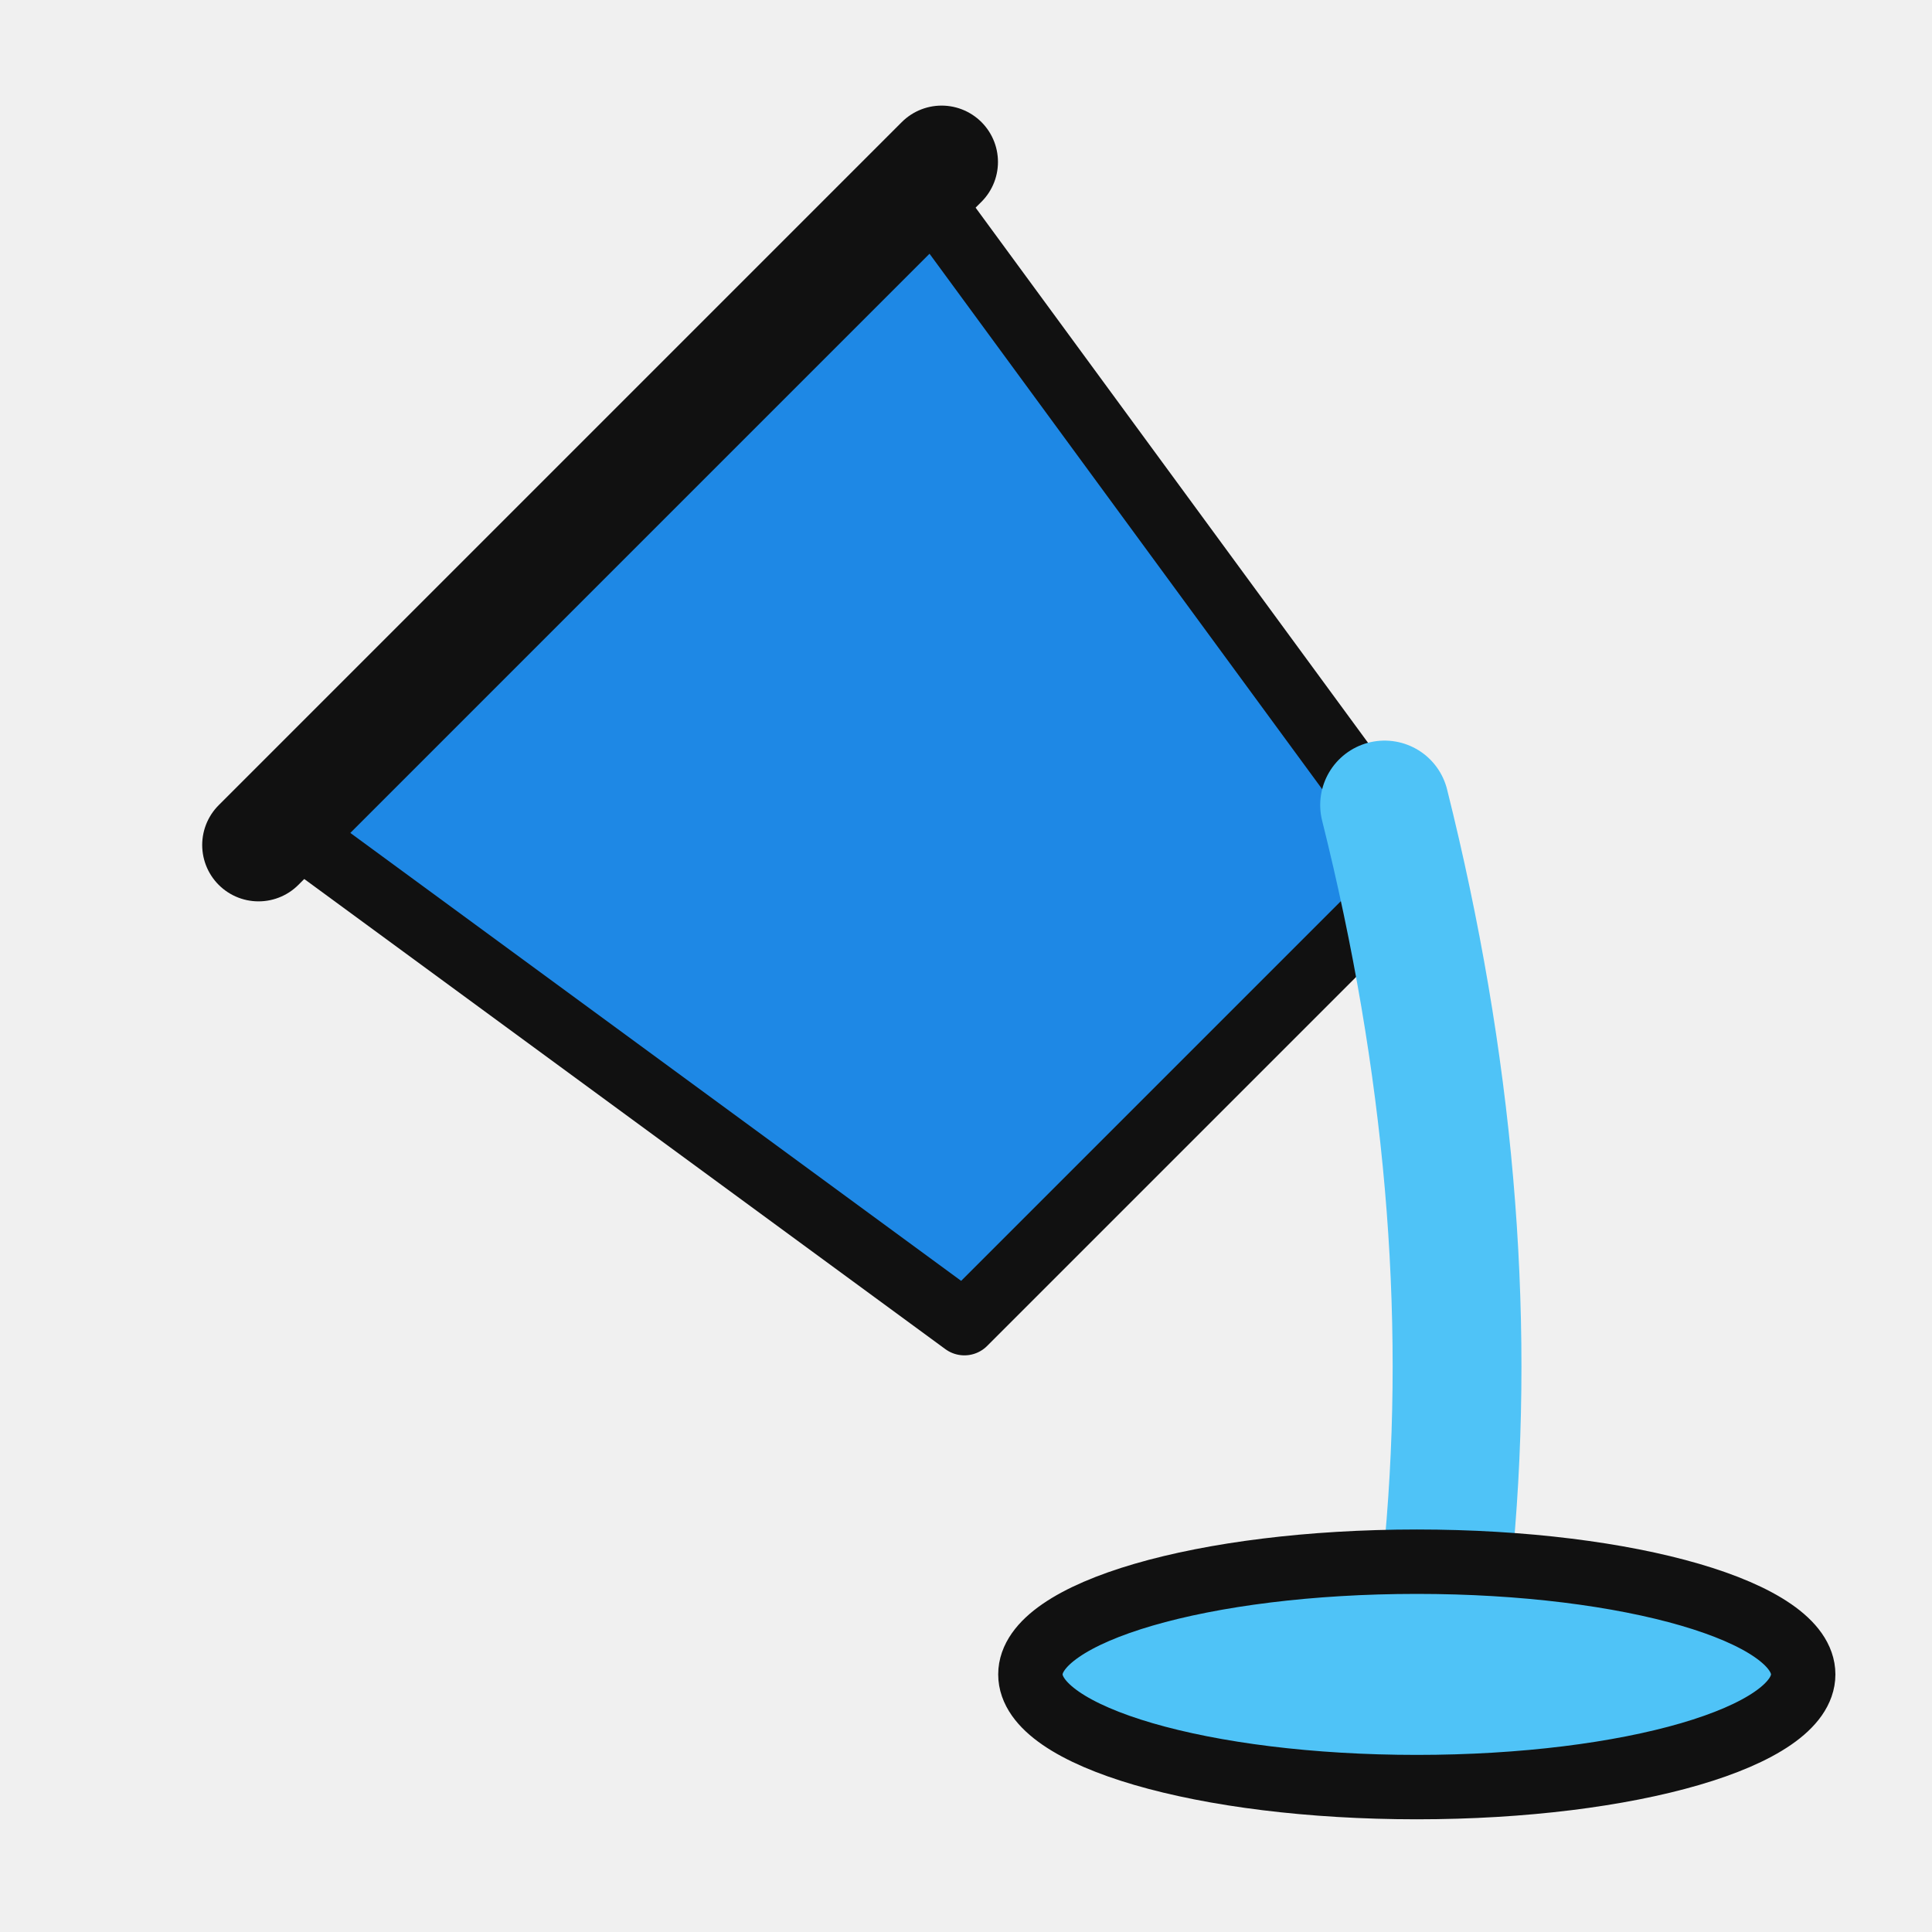
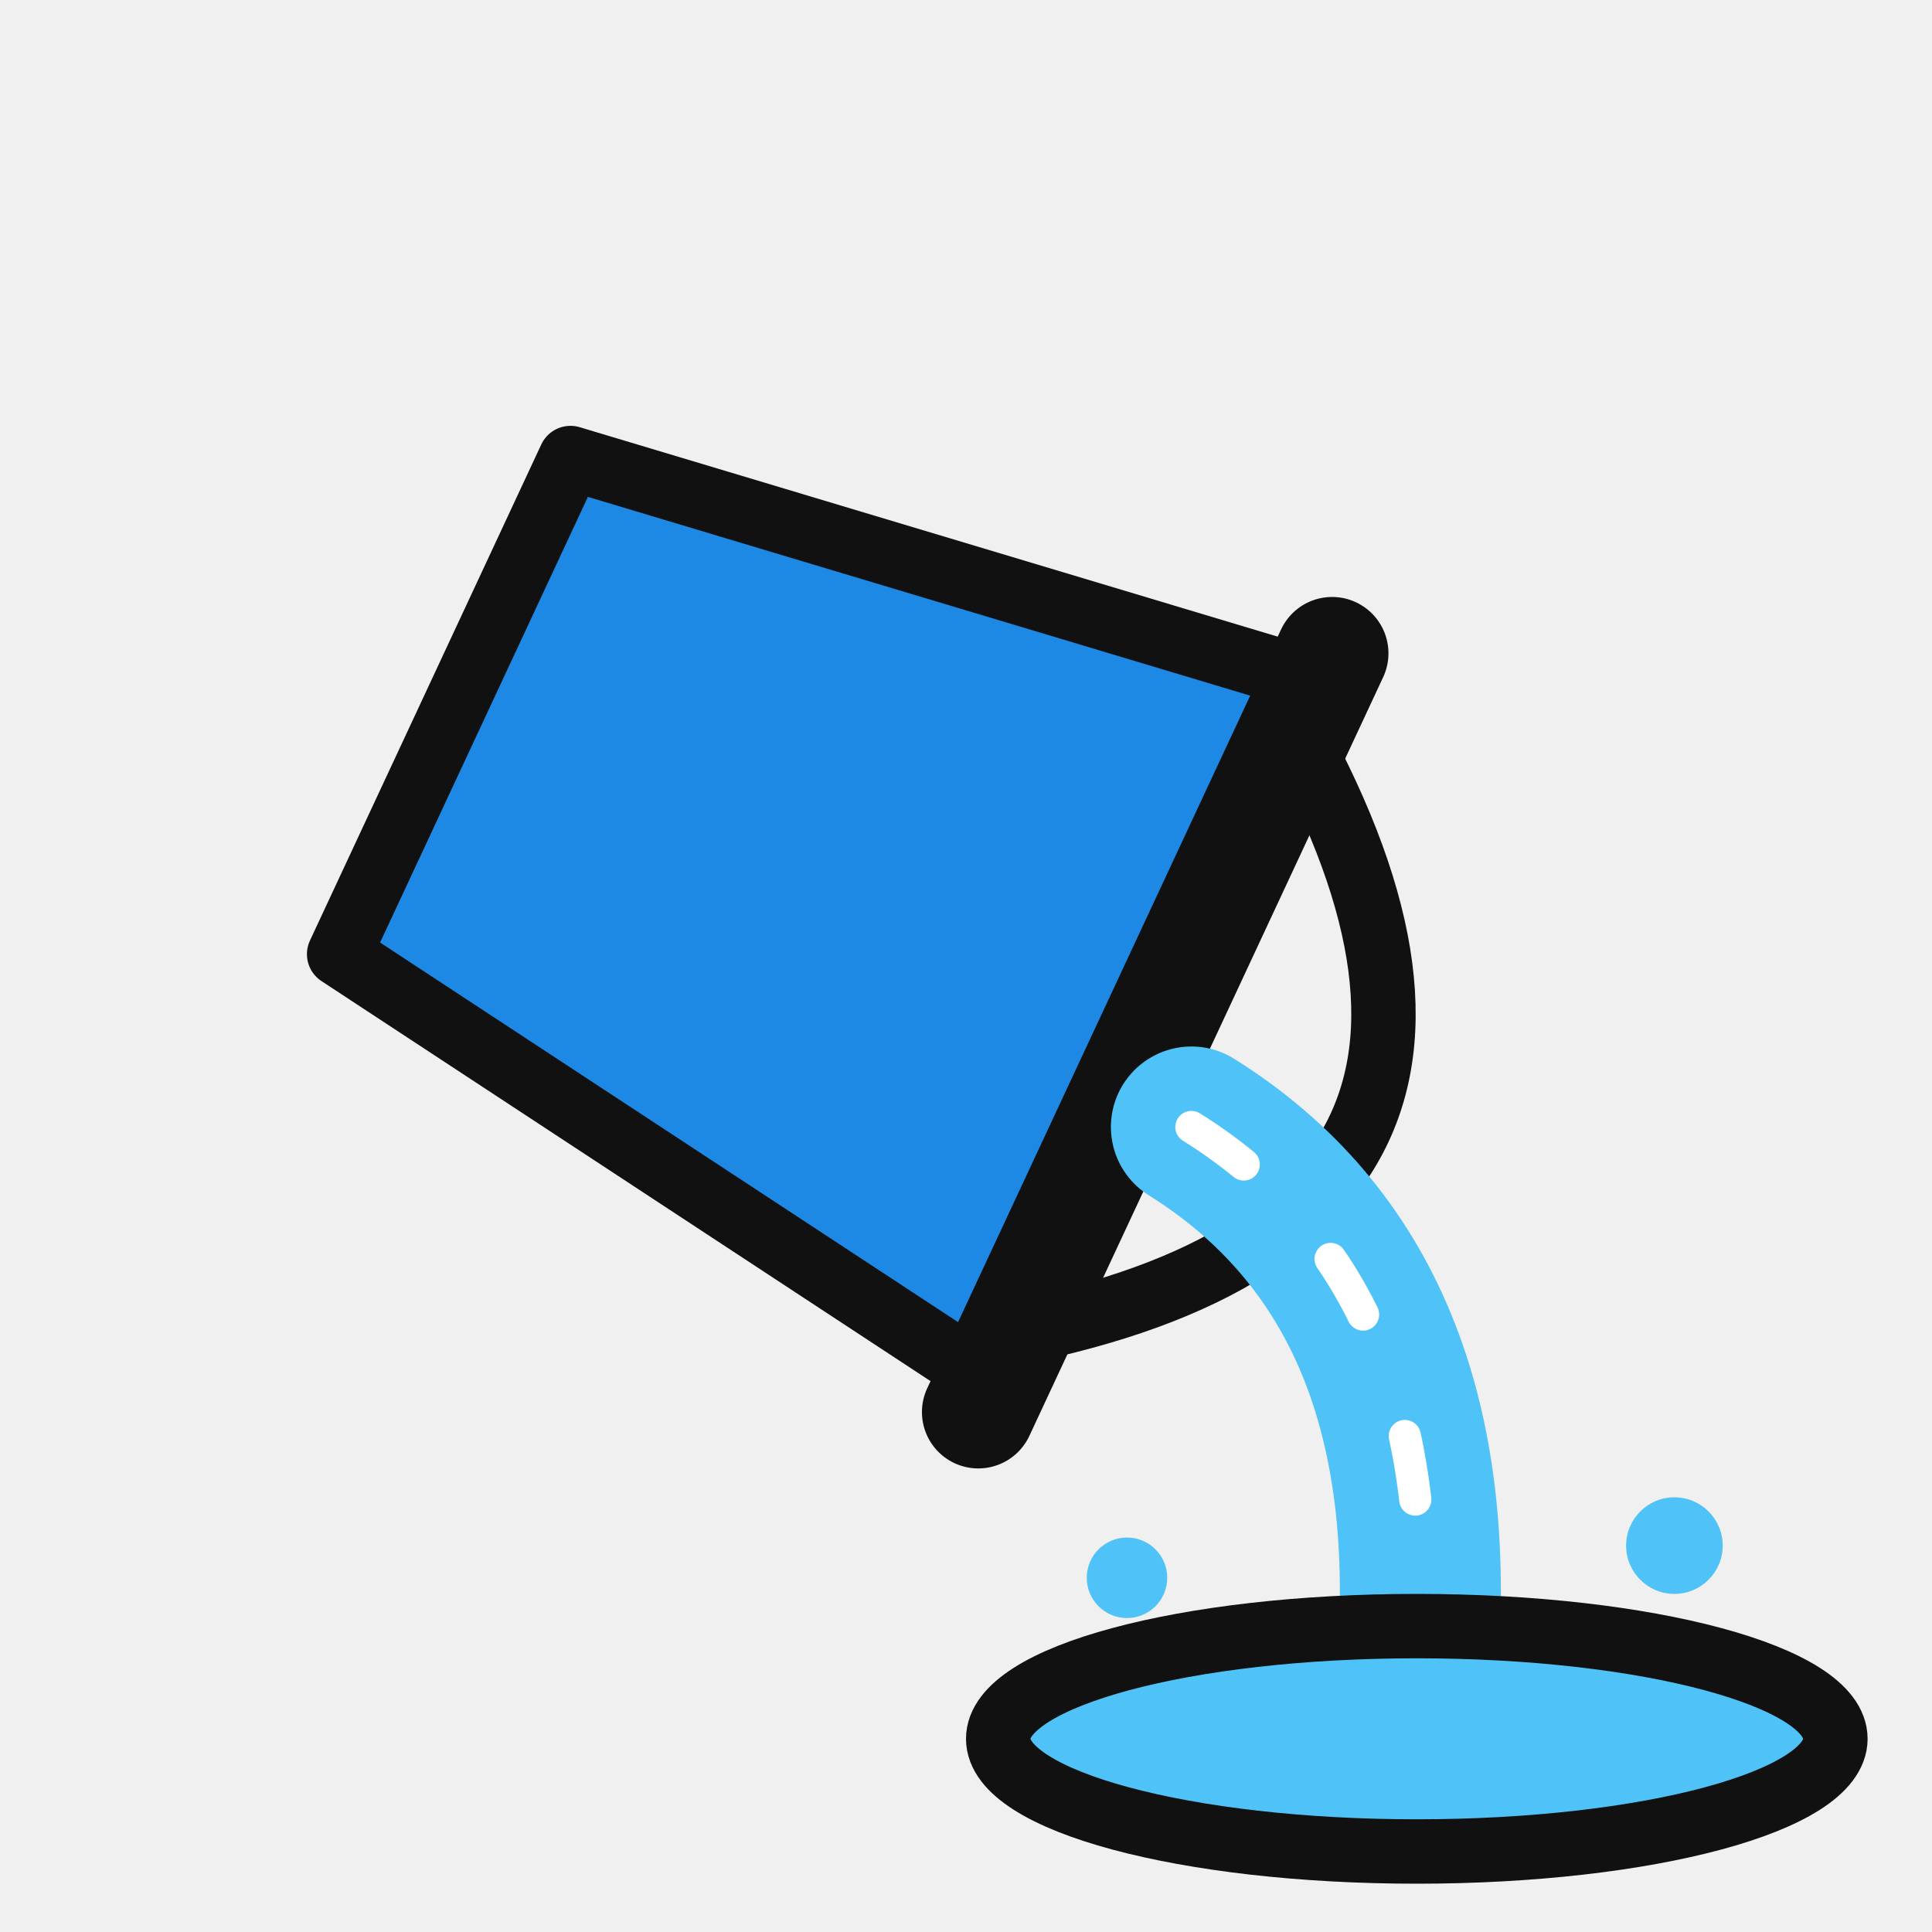
<svg xmlns="http://www.w3.org/2000/svg" viewBox="0 0 120 120" fill="none" stroke="#111" stroke-width="4" stroke-linecap="round" stroke-linejoin="round">
-   <g transform="rotate(-45 50 44)">
-     <path d="M22 26 H78 L70 78 H30 Z" fill="#1E88E5" />
-     <path d="M20 26 H80" stroke-width="7" />
+   <g transform="rotate(115 50 54)">
+     <path d="M28 32 Q50 0 72 32" stroke-width="4" />
+     <path d="M26 30 H74 L67 78 H33 Z" fill="#1E88E5" />
+     <path d="M24 30 H76" stroke-width="7" />
  </g>
-   <path d="M86 50 Q92 74 90 96" stroke="#4FC3F7" stroke-width="8" />
-   <ellipse cx="88" cy="104" rx="24" ry="7" fill="#4FC3F7" />
+   <path d="M74 70 Q90 80 88 104" stroke="#4FC3F7" stroke-width="10" />
+   <path d="M74 70 Q90 80 88 104" stroke="#fff" stroke-width="2" stroke-dasharray="4 8" />
+   <ellipse cx="88" cy="108" rx="26" ry="7" fill="#4FC3F7" />
+   <circle cx="104" cy="96" r="3" fill="#4FC3F7" stroke="none" />
+   <circle cx="70" cy="98" r="2.5" fill="#4FC3F7" stroke="none" />
</svg>
